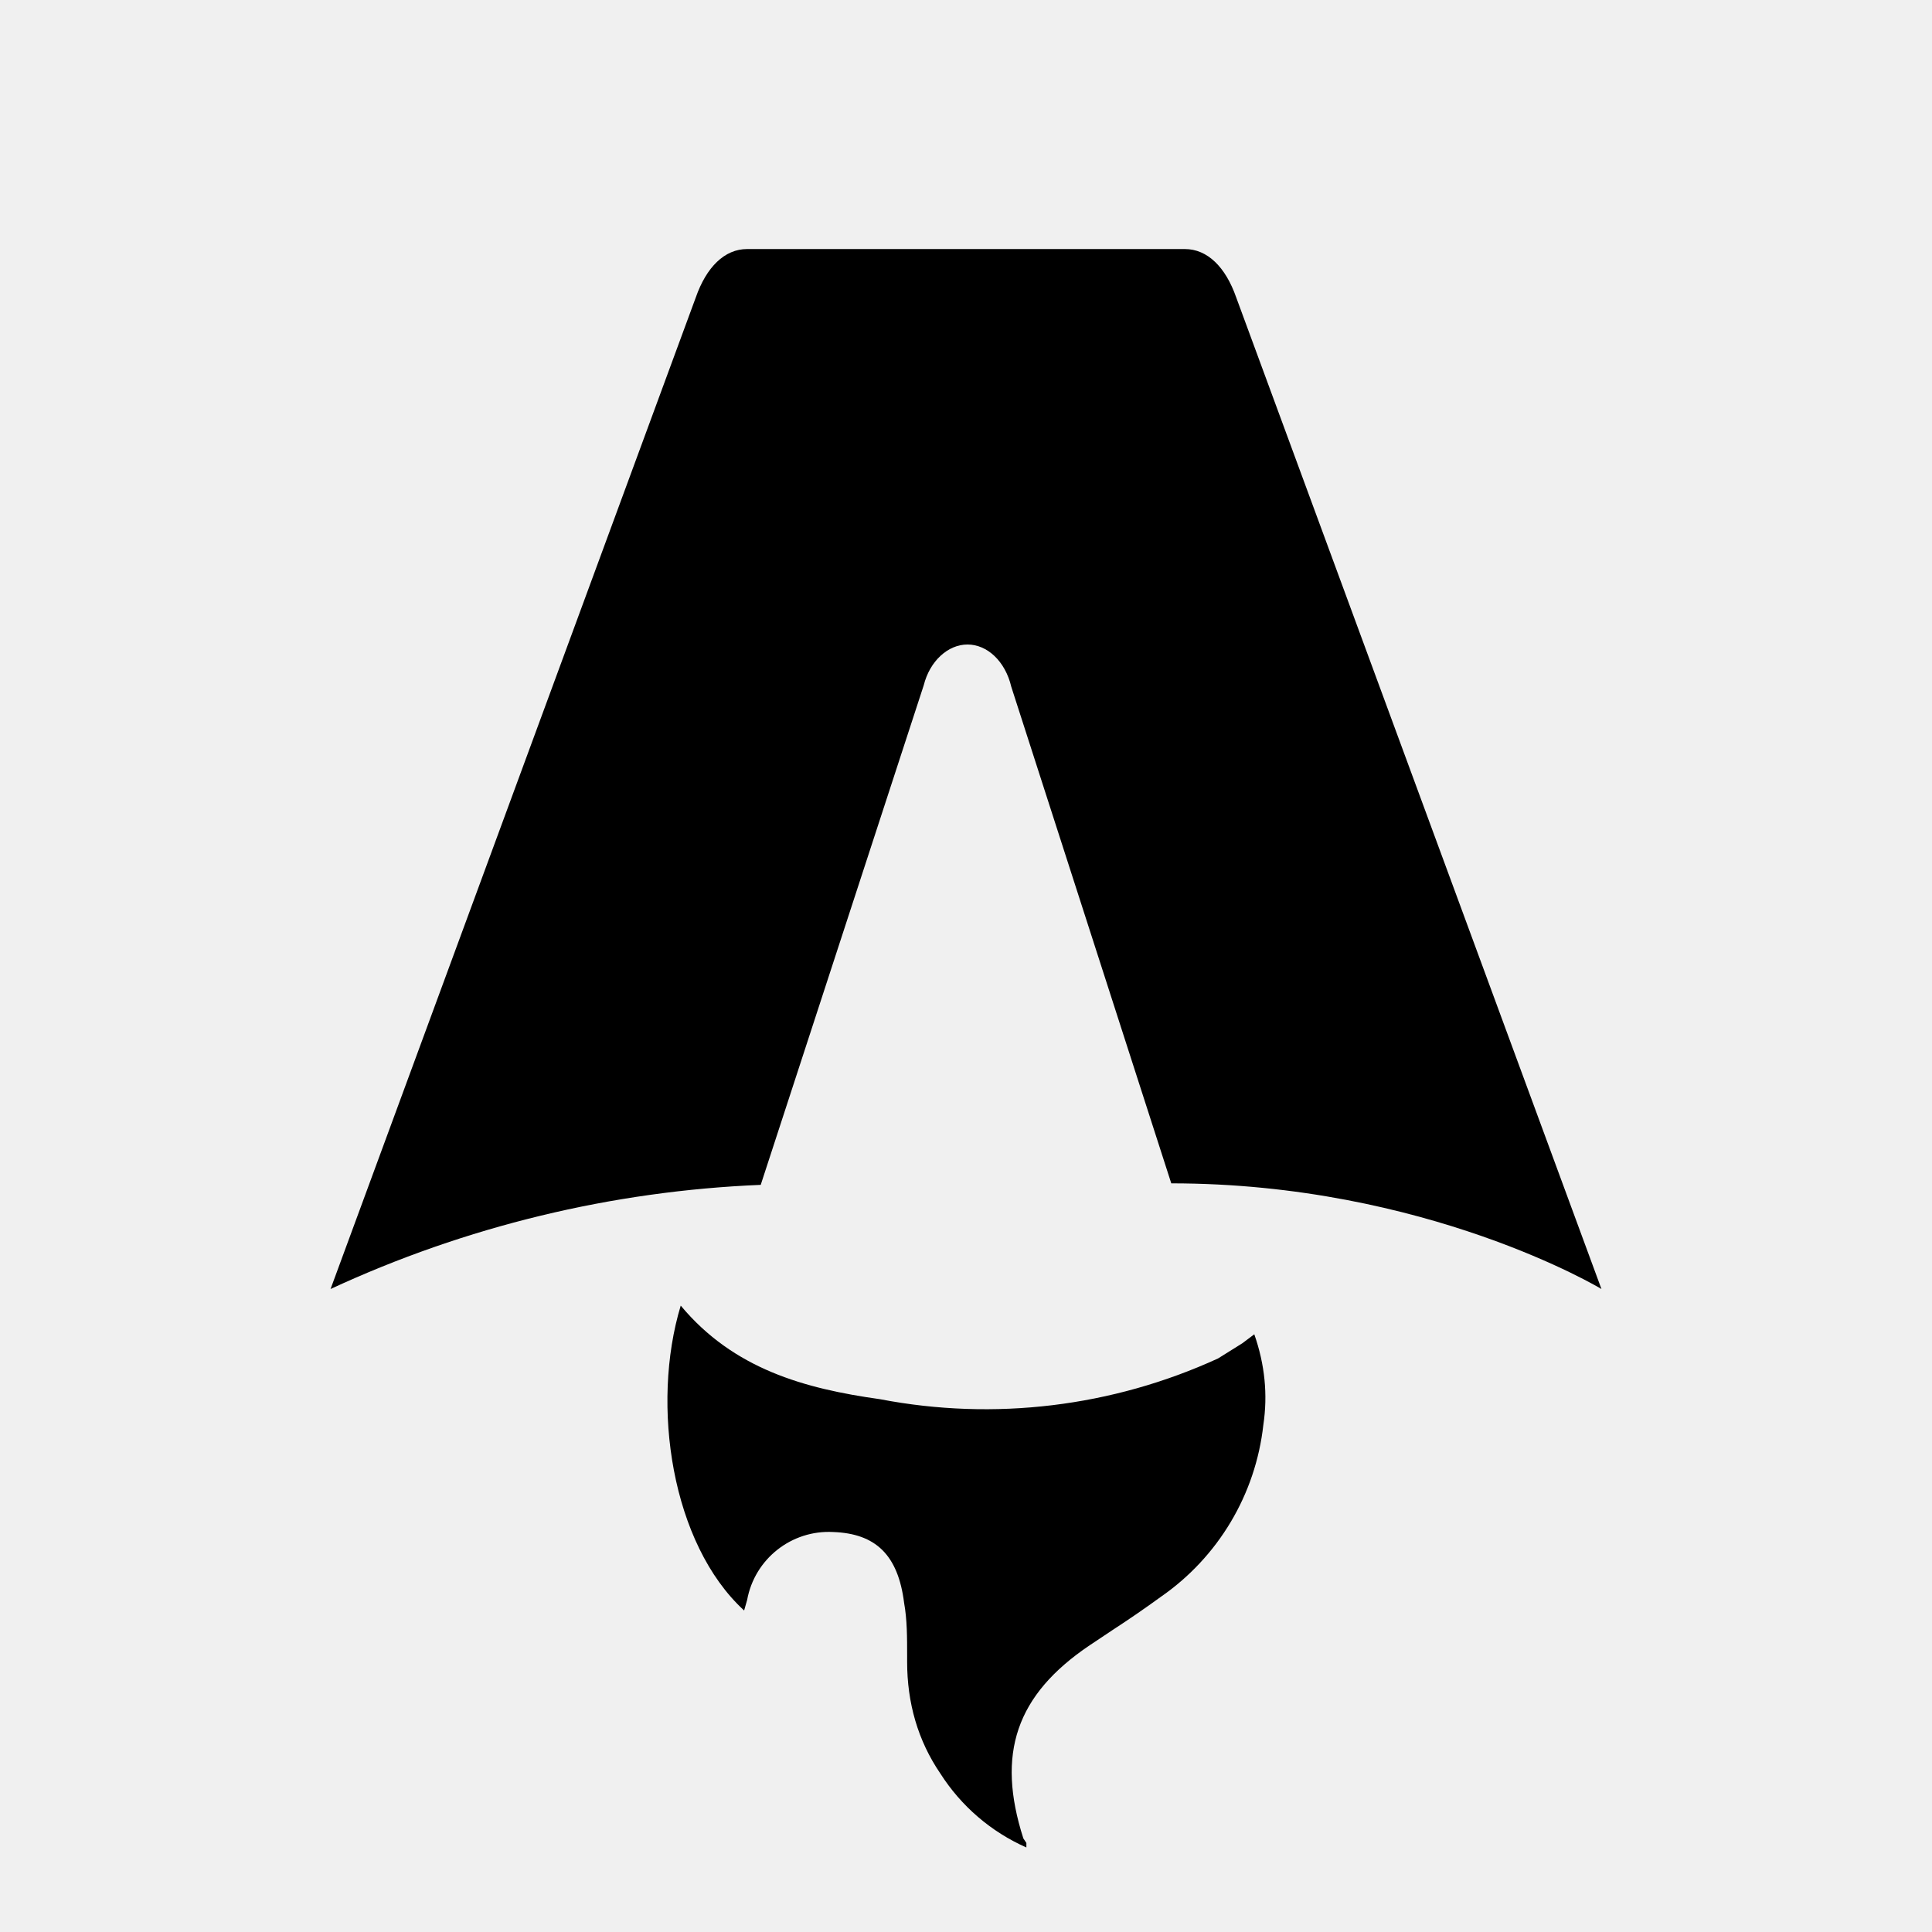
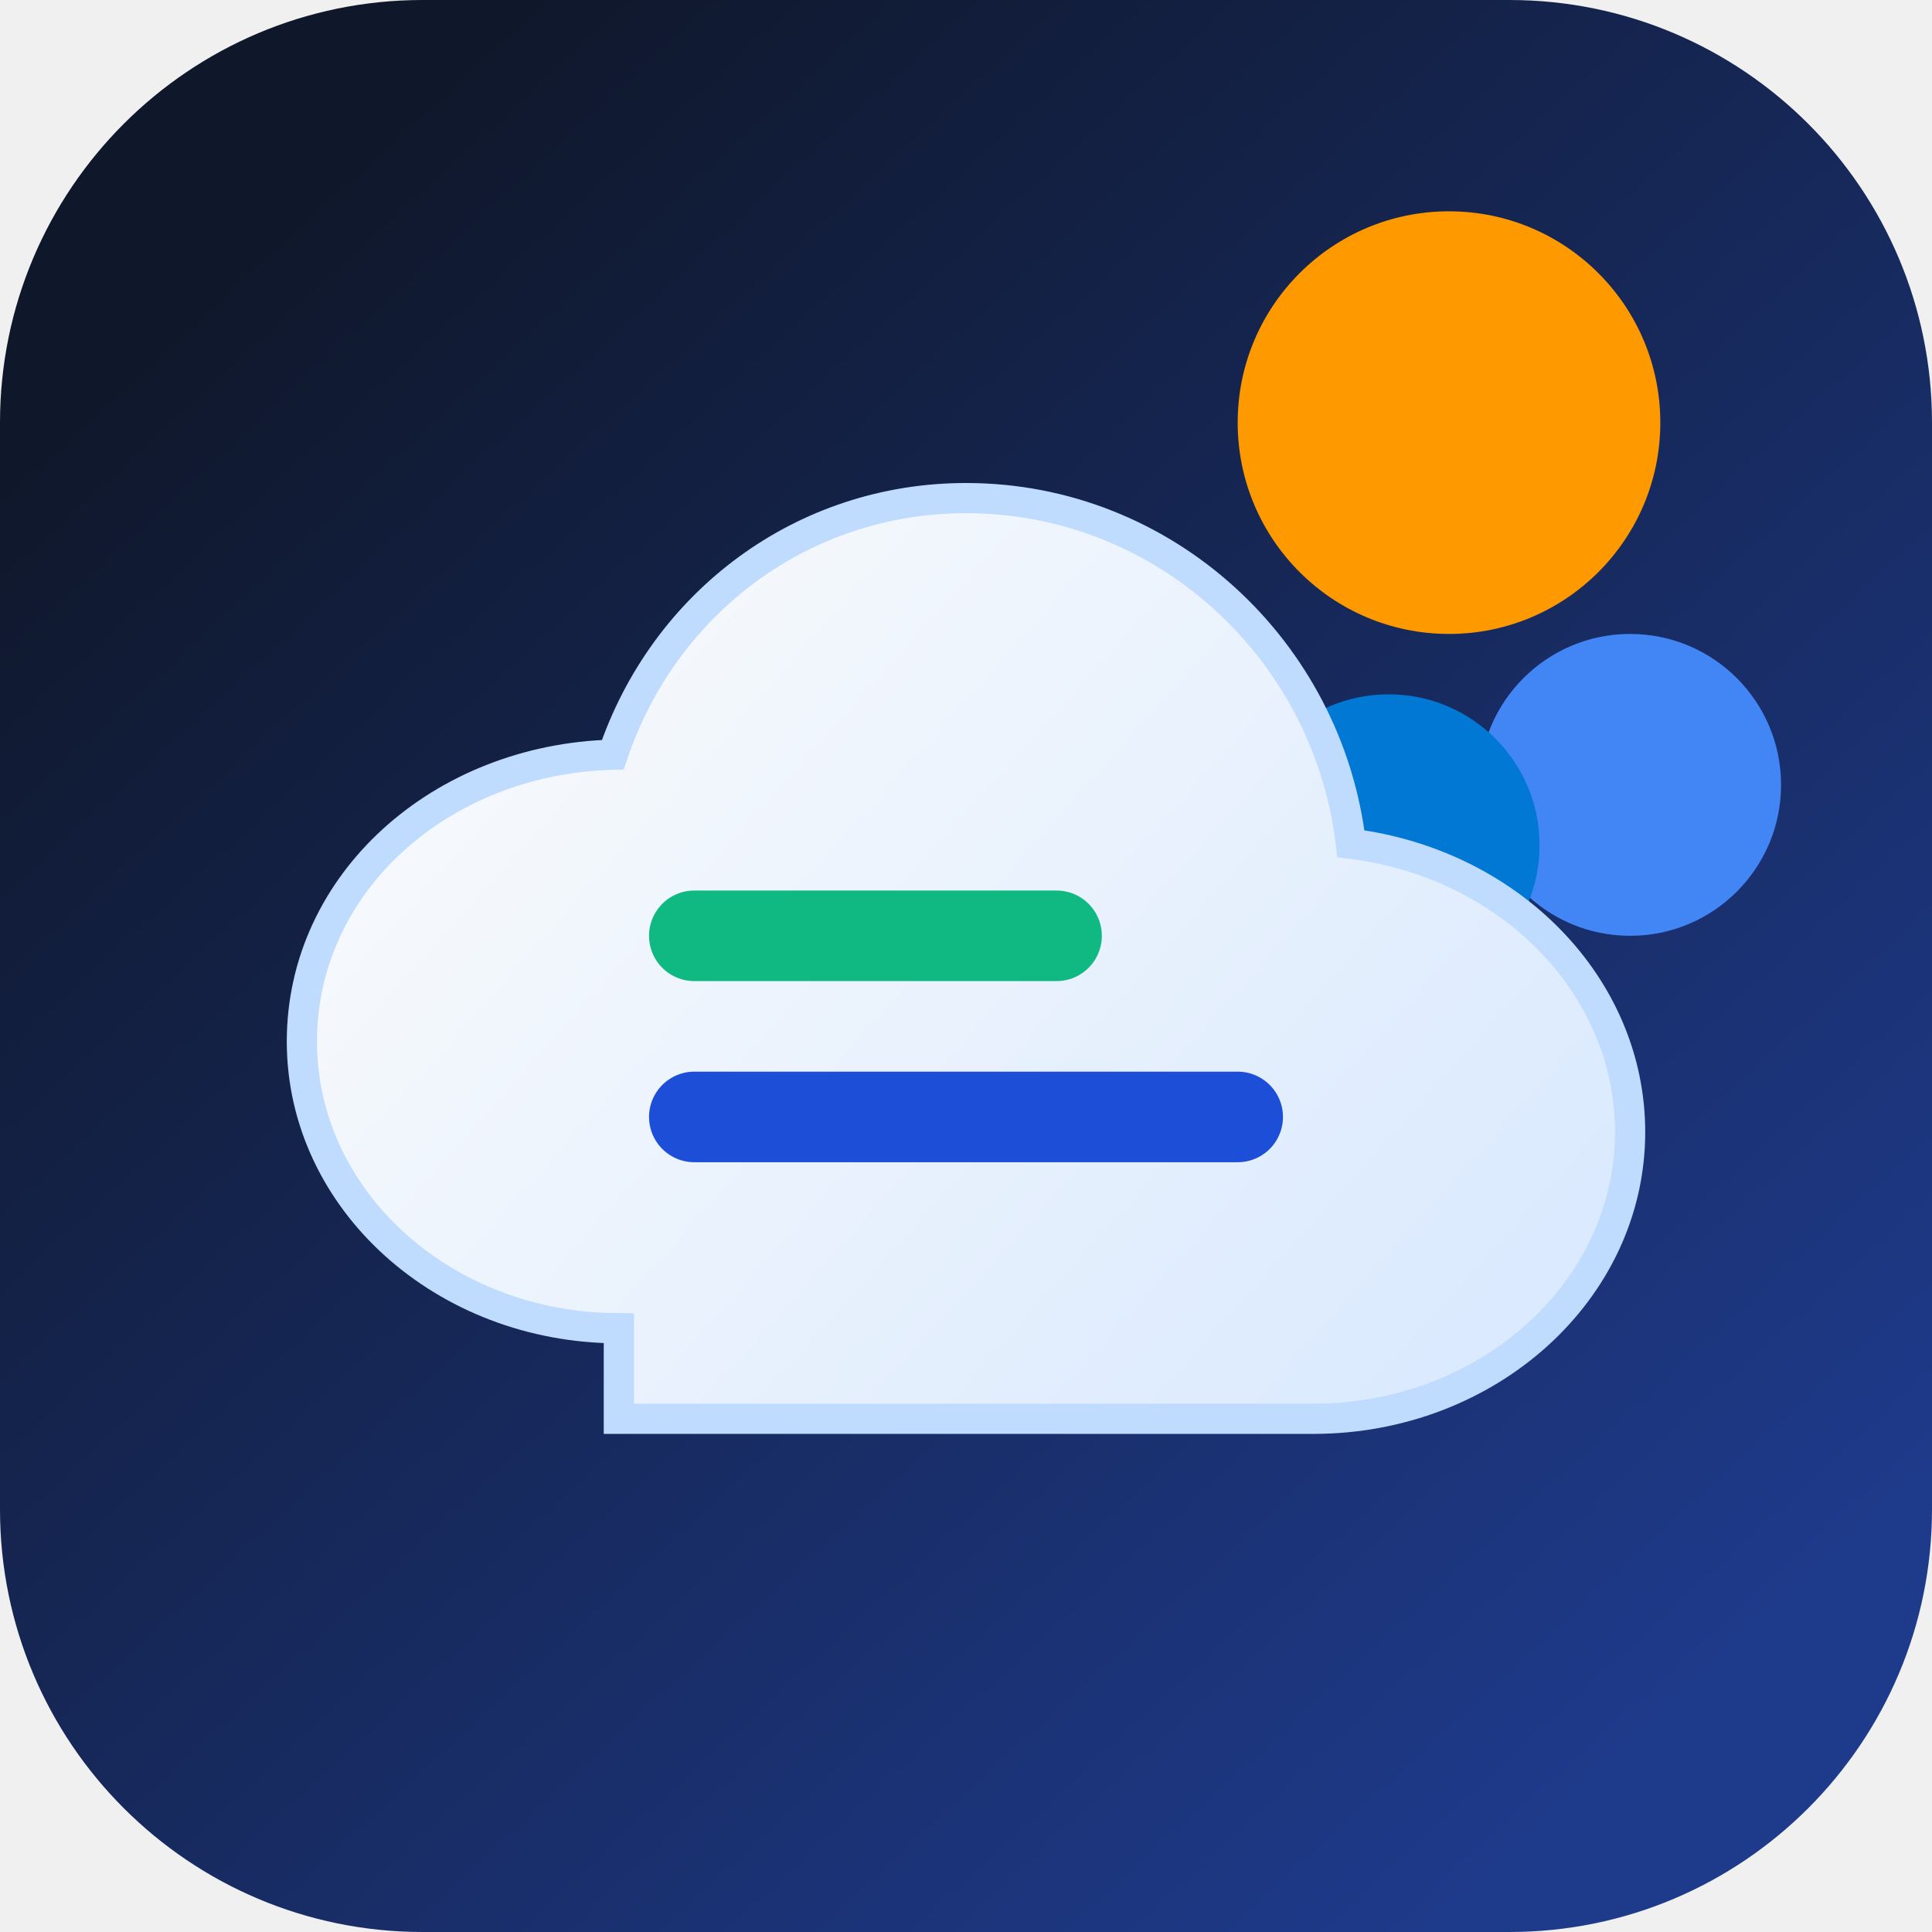
- <svg xmlns="http://www.w3.org/2000/svg" fill="none" viewBox="0 0 128 128">
-   <path d="M50.4 78.5a75.1 75.1 0 0 0-28.5 6.9l24.2-65.7c.7-2 1.9-3.2 3.4-3.2h29c1.5 0 2.7 1.2 3.4 3.2l24.2 65.7s-11.6-7-28.5-7L67 45.5c-.4-1.7-1.6-2.8-2.9-2.8-1.3 0-2.5 1.1-2.9 2.7L50.4 78.5Zm-1.1 28.2Zm-4.2-20.2c-2 6.6-.6 15.8 4.2 20.2a17.5 17.5 0 0 1 .2-.7 5.5 5.5 0 0 1 5.7-4.5c2.8.1 4.3 1.5 4.7 4.7.2 1.1.2 2.3.2 3.5v.4c0 2.7.7 5.2 2.2 7.4a13 13 0 0 0 5.7 4.9v-.3l-.2-.3c-1.8-5.6-.5-9.5 4.4-12.8l1.5-1a73 73 0 0 0 3.2-2.2 16 16 0 0 0 6.8-11.4c.3-2 .1-4-.6-6l-.8.6-1.6 1a37 37 0 0 1-22.4 2.7c-5-.7-9.7-2-13.2-6.2Z" />
-   <style>
-         path { fill: #000; }
-         @media (prefers-color-scheme: dark) {
-             path { fill: #FFF; }
-         }
-     </style>
+ <svg xmlns="http://www.w3.org/2000/svg" viewBox="0 0 128 128">
+   <defs>
+     <linearGradient id="bg" x1="18" y1="14" x2="110" y2="114" gradientUnits="userSpaceOnUse">
+       <stop stop-color="#0F172A" />
+       <stop offset="1" stop-color="#1E3A8A" />
+     </linearGradient>
+     <linearGradient id="cloud" x1="34" y1="38" x2="94" y2="92" gradientUnits="userSpaceOnUse">
+       <stop stop-color="#F8FAFC" />
+       <stop offset="1" stop-color="#DBEAFE" />
+     </linearGradient>
+   </defs>
+   <rect width="128" height="128" rx="28" fill="url(#bg)" />
+   <circle cx="96" cy="28" r="14" fill="#FF9900" />
+   <circle cx="108" cy="52" r="10" fill="#4285F4" />
+   <circle cx="92" cy="56" r="10" fill="#0078D4" />
+   <path d="M41 88c-11.6 0-21-8.5-21-19s9.2-18.7 20.6-19C44 39.9 53.2 33 64 33c13.2 0 24 10.1 25.5 22.9 10.5 1.3 18.5 9.4 18.5 19.1 0 10.5-9.4 19-21 19H41Z" fill="url(#cloud)" />
+   <path d="M41 88c-11.6 0-21-8.5-21-19s9.2-18.7 20.6-19C44 39.9 53.2 33 64 33c13.2 0 24 10.1 25.5 22.9 10.5 1.3 18.5 9.4 18.5 19.1 0 10.5-9.4 19-21 19H41Z" fill="none" stroke="#BFDBFE" stroke-width="2" />
+   <path d="M46 74h36" stroke="#1D4ED8" stroke-width="6" stroke-linecap="round" />
+   <path d="M46 62h24" stroke="#10B981" stroke-width="6" stroke-linecap="round" />
</svg>
